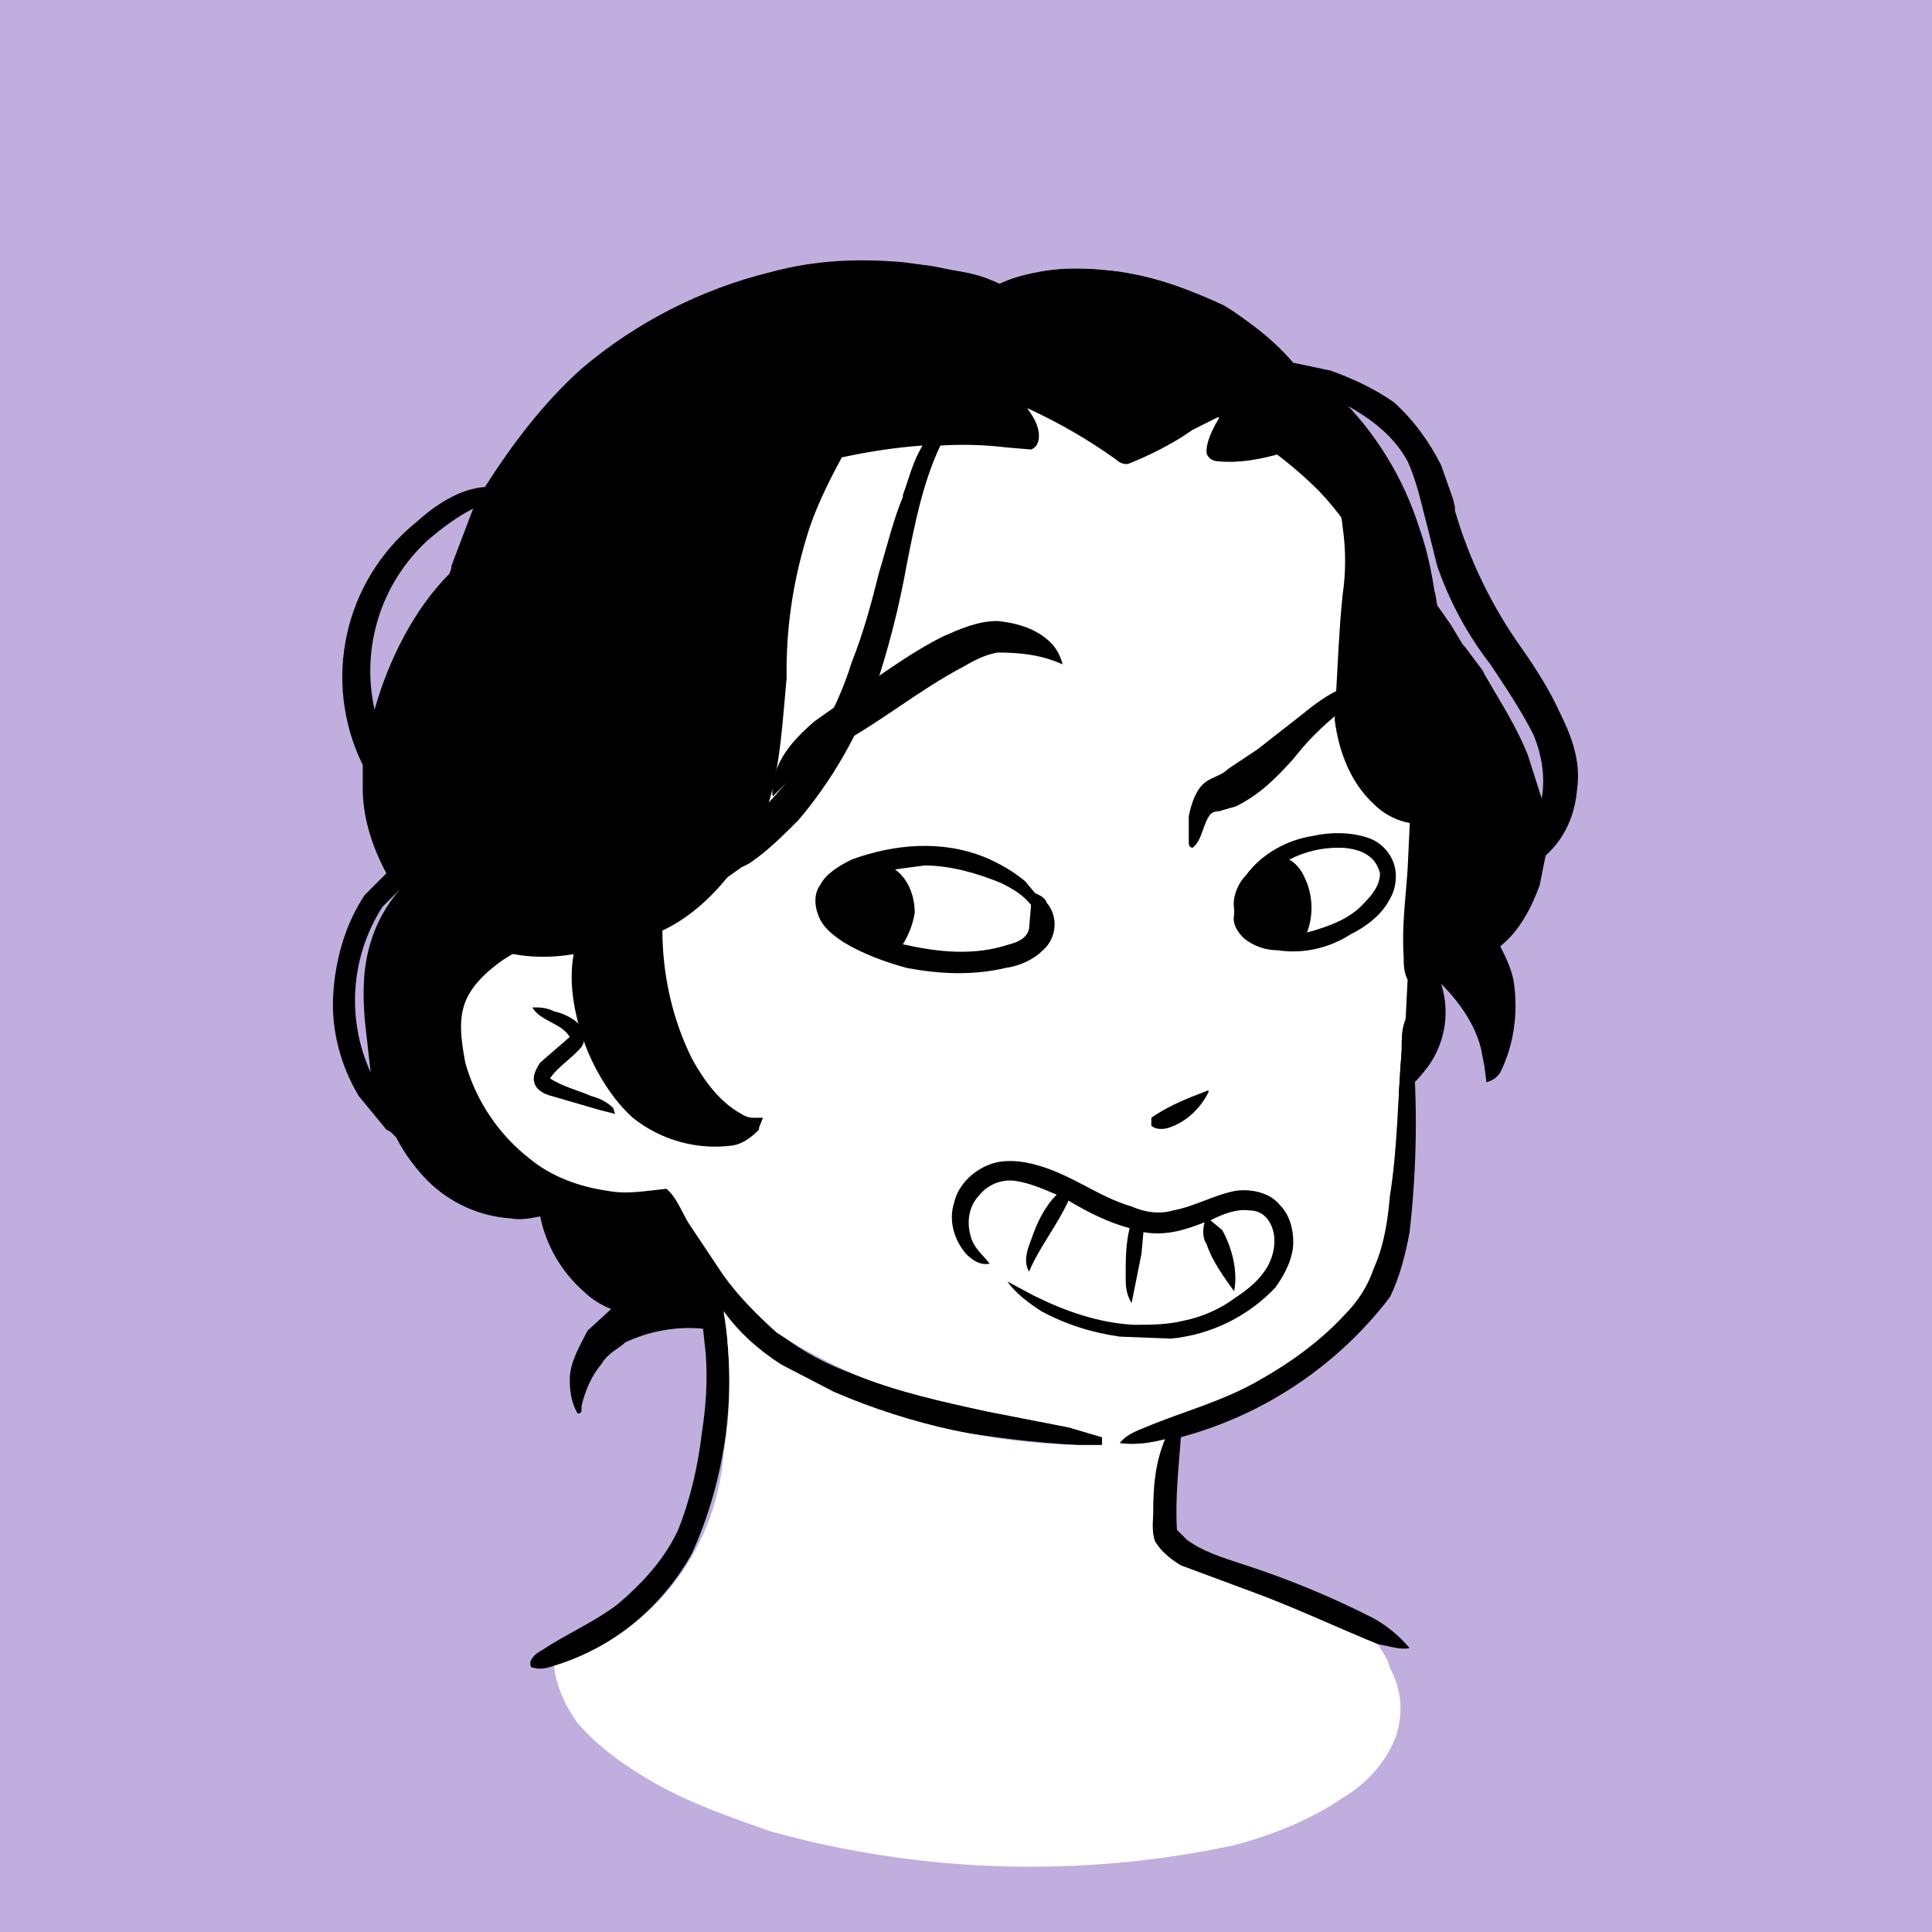
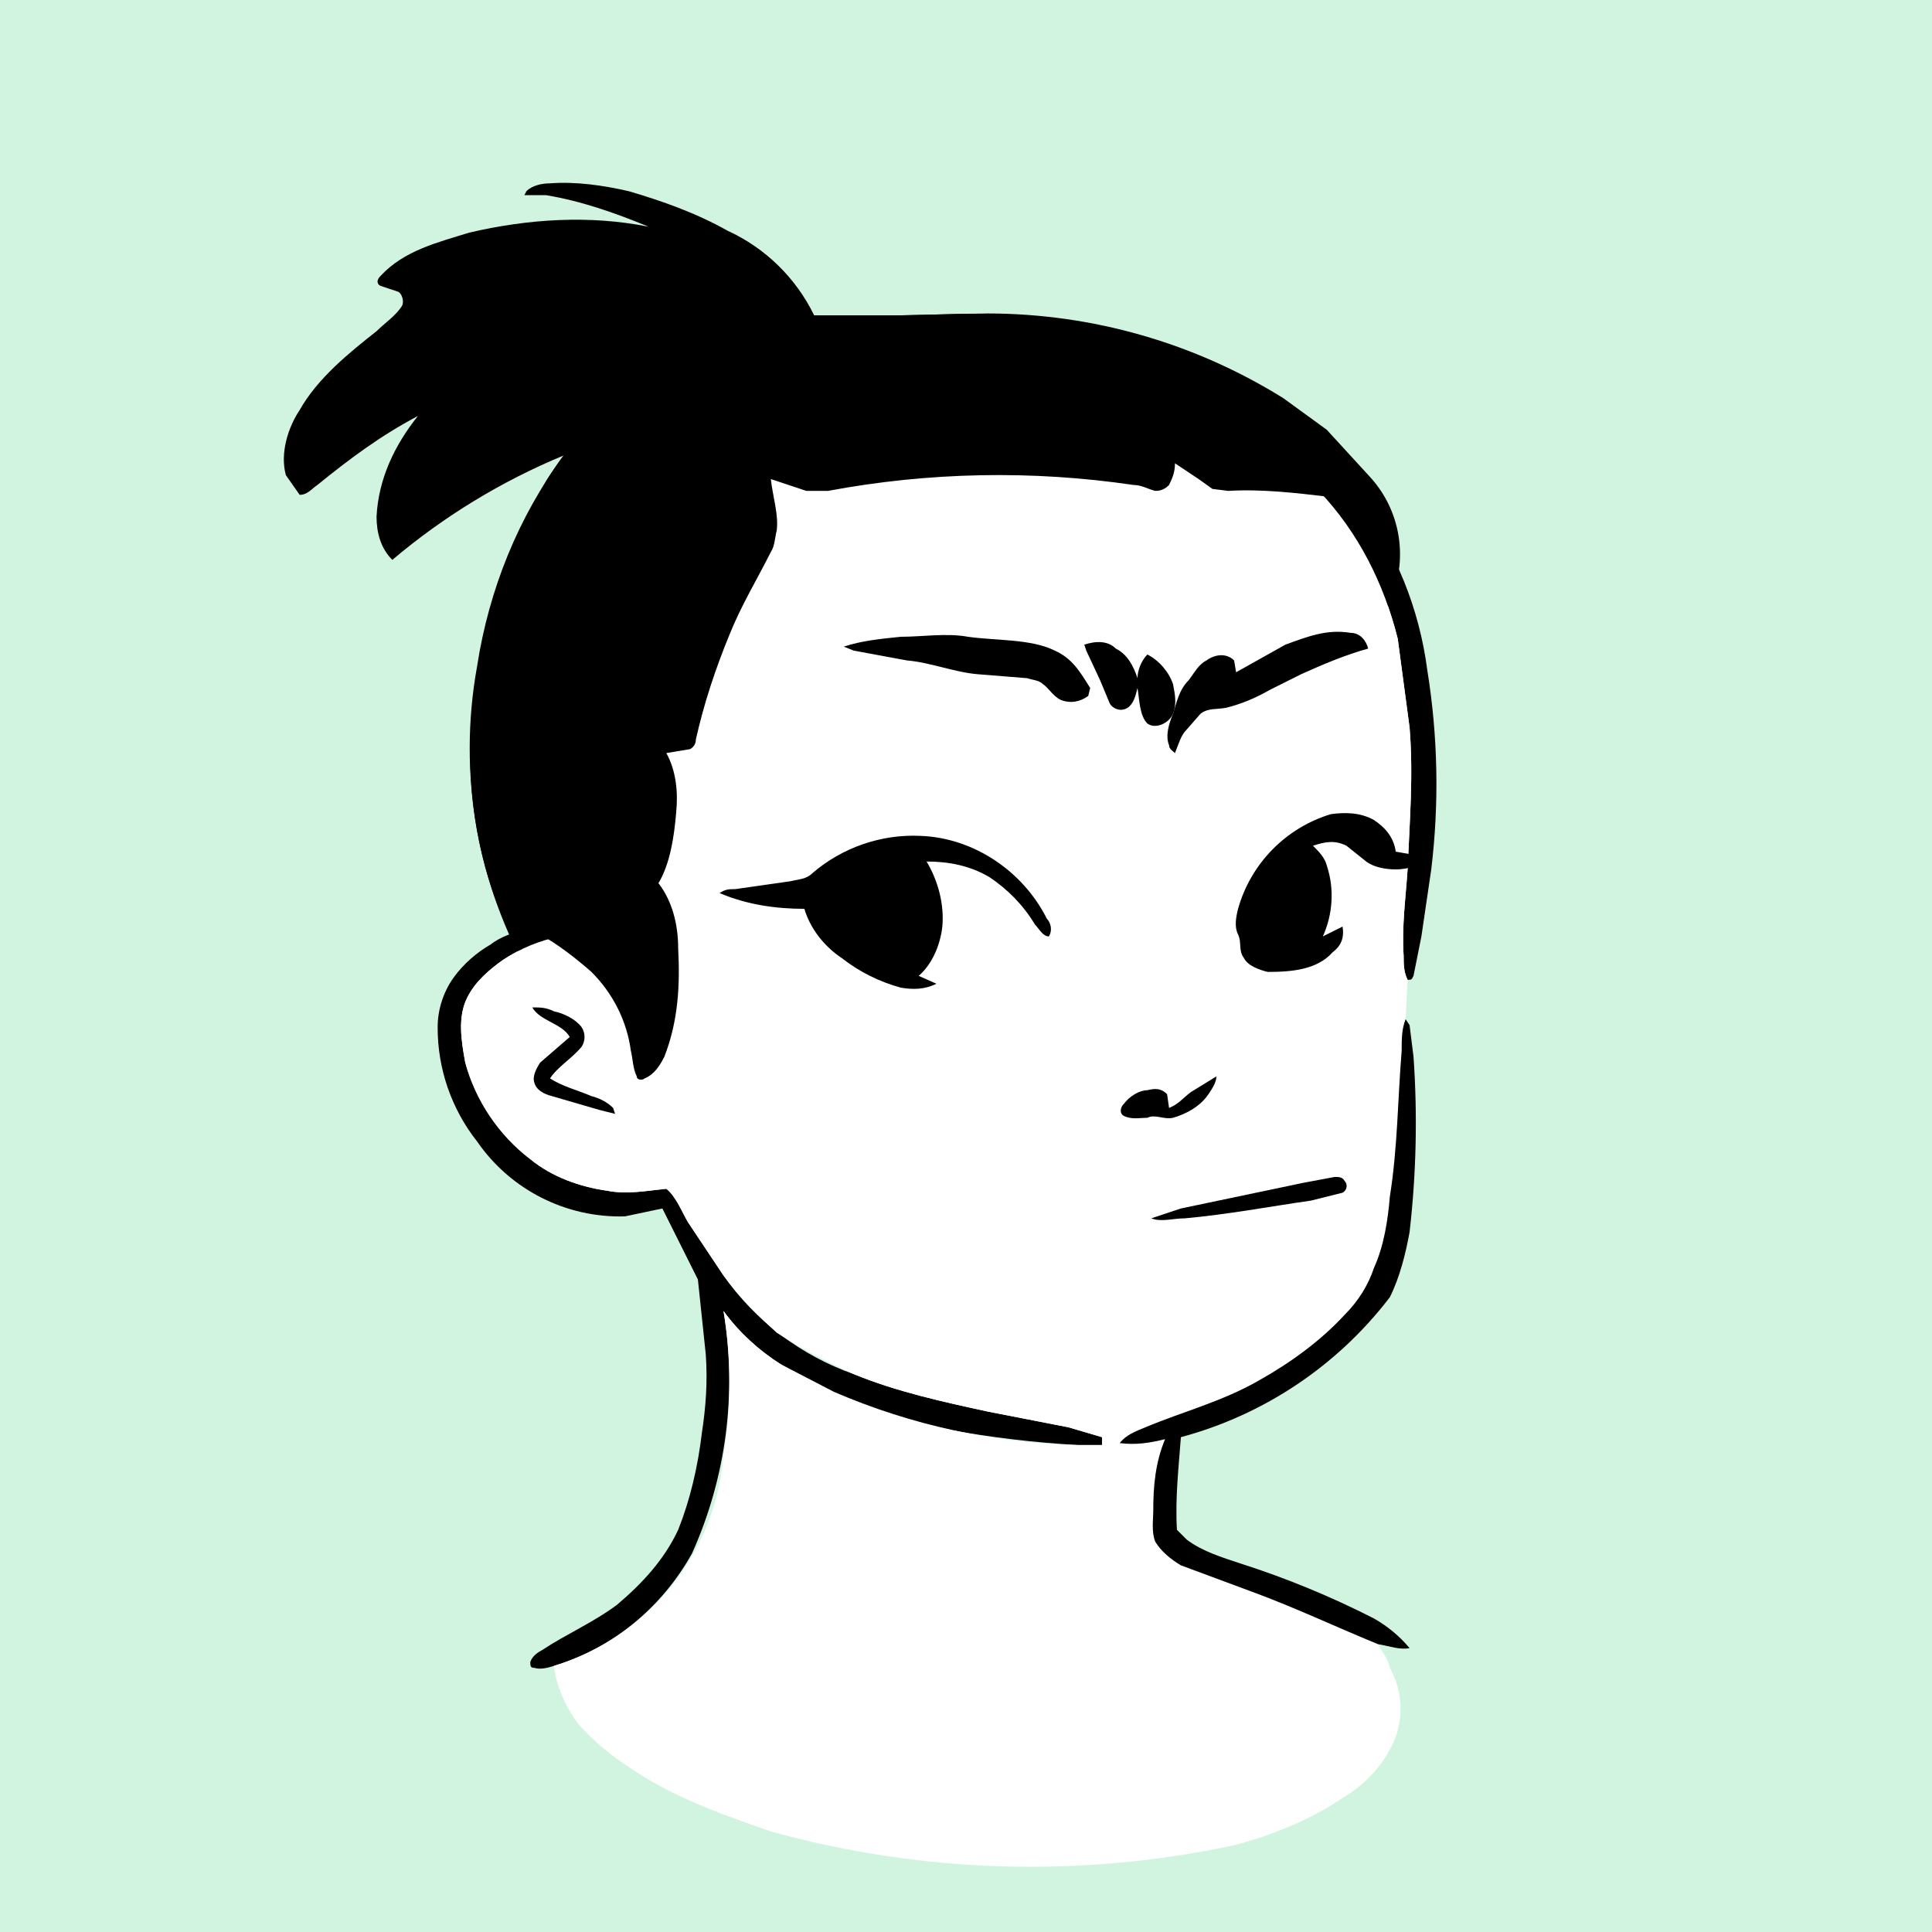
<svg xmlns="http://www.w3.org/2000/svg" viewBox="0 0 980 980" fill="none" shape-rendering="auto">
  <mask id="viewboxMask">
    <rect width="980" height="980" rx="0" ry="0" x="0" y="0" fill="#fff" />
  </mask>
  <g mask="url(#viewboxMask)">
-     <rect fill="#c0aede" width="980" height="980" x="0" y="0" />
+     <rect fill="#d1f4e0" width="980" height="980" x="0" y="0" />
    <g transform="translate(10 -60)">
-       <path fill-rule="evenodd" clip-rule="evenodd" d="m448 193 15 2 9 2c9 1 17 3 25 7 8-4 18-6 27-7a148 148 0 0 1 77 14 125 125 0 0 1 45 33l19 4c11 4 22 9 32 16 10 9 18 20 24 32l6 17 1 4v2a232 232 0 0 0 34 70c7 10 14 21 19 32 6 12 11 25 9 39-1 13-6 25-16 34l-3 15c-4 11-10 23-20 31 3 6 6 12 7 19 2 15 0 31-7 45-2 3-4 4-7 5l-1-8-1-5c-2-14-11-27-21-37a47 47 0 0 1-9 45c-7 9-18 16-28 22-5 2-10 4-15 2l-2-3c-1-2-3-3-3-5-2-7-2-15-2-23v-6c0-16 2-31 4-47-10-4-18-12-24-21-9-12-12-26-13-41-2-30 6-60 25-84l-6-5-4-4c-18-15-26-35-32-57-3-12-4-26 0-37-4 0-9-1-10-5-1-7 3-14 7-19l-13 7-5 2-10 6c-6 3-12 7-19 9-2 1-4-1-6-2l-5-3c-13-9-26-17-40-23 3 4 6 9 6 14-1 3-1 6-4 7l-13-1-5-1h-28c-8 19-12 38-16 58a532 532 0 0 1-29 91c-8 17-19 32-32 46-8 8-16 14-25 20 18 11 30 28 39 46 17 33 29 68 31 105 1 19-3 38-11 55-5 13-16 24-29 30-8 4-18 5-27 5-8-1-15-4-21-8a76 76 0 0 0-40 7l-1 1c-4 3-8 5-11 10-5 6-8 13-10 21v1c0 2 0 3-2 3-3-5-4-11-4-17 0-9 5-17 9-25l12-11c-5-2-10-5-14-9a69 69 0 0 1-22-38c-5 1-10 2-15 1-16-1-31-8-42-19-6-6-12-14-16-22l-3-3-2-1-14-17c-9-15-14-33-13-51s6-36 16-51l11-11c-7-13-12-28-12-43v-12a101 101 0 0 1 27-123c10-9 22-17 35-18 14-22 30-43 49-60a235 235 0 0 1 96-49c22-6 44-7 67-5Zm224 72c13 7 25 16 32 29 5 11 7 22 10 33l5 20a175 175 0 0 0 27 50c8 12 16 24 22 36 4 10 6 21 4 32l-7-22c-6-15-14-27-22-41l-1-2-9-12-1-1-6-10-7-10-1-6-1-2a168 168 0 0 0-45-94Zm-224 46 10-25c-14 1-27 3-41 6-8 15-15 29-20 46-6 23-7 47-9 70v6c-1 18-3 36-8 53a201 201 0 0 0 47-86l10-32 10-36 1-2Zm-218 7-11 29v1l-1 3c-18 18-31 44-38 69a90 90 0 0 1 27-86c7-6 15-12 23-16Zm-52 220c3-10 8-19 15-27l-9 9a88 88 0 0 0-6 84l-3-27c-1-13-1-26 3-39Z" fill="#000000" />
+       <path d="M269 153c13-1 27 1 40 4 17 5 34 11 50 20a91 91 0 0 1 44 43h41l47-1a284 284 0 0 1 150 43l22 16 22 24a58 58 0 0 1 8 67c-2 4-7 6-11 3s-6-8-9-13l-16-26-10-23-35-1c-4 0-8-1-11-4l-14-10c-1 4-3 9-6 12-3 4-9 0-13-1-22-4-44-6-67-6-24 0-47 3-71 6l-23 4-8-2-18-5 3 17-1 14c0 4-3 8-5 12l-19 37c-6 17-12 34-16 52 0 2-1 4-3 5l-12 2c5 9 6 20 5 30-1 12-3 25-9 36 7 9 9 20 10 32 2 19 0 38-7 55-2 5-5 10-10 12-1 1-4 1-4-1-2-3-2-7-2-11l-3-13-18-1c-8-2-16-7-21-14l-9-10a233 233 0 0 1-28-159c6-39 21-76 44-107a330 330 0 0 0-87 53c-6-6-8-14-8-22 1-19 9-36 21-51-19 10-35 22-51 35-3 2-5 5-9 5l-7-10c-3-11 1-24 7-33 9-16 25-29 39-40 4-4 10-8 13-13 1-2 0-6-2-7l-9-3c-2-1-2-3 0-5 12-13 29-17 45-22 30-7 61-9 91-3-17-7-34-13-52-16h-11l1-2c3-3 8-4 12-4Z" fill="#000000" />
      <path d="M495 234c28 1 56 6 84 15a201 201 0 0 1 100 65c19 25 31 55 35 86a361 361 0 0 1 2 101l-5 34-4 20c-1 2-1 2-3 2-2-4-2-8-2-12-1-15 1-29 2-44 1-24 3-48 1-72l-6-45c-7-28-20-54-40-75-18-18-40-33-63-43-22-9-44-15-67-19-18-3-36-4-54-4a277 277 0 0 0-128 29c-13 9-25 20-35 32a276 276 0 0 0-55 139c-1 24 0 47 8 70l7 15 12 1 1 3c-3 2-7 2-11 3-10 2-20 6-29 12-7 5-14 11-18 19-5 10-3 22-1 33 5 19 17 37 33 49 11 9 25 14 39 16 10 2 20 0 30-1 5 4 8 12 11 17l18 27a136 136 0 0 0 66 50c22 9 45 14 68 19l41 8 17 5v4h-12a535 535 0 0 1-67-8 255 255 0 0 1-84-33c-11-7-21-16-29-27a214 214 0 0 1-16 123c-15 27-40 48-70 57-3 1-7 2-10 1-2 0-2-1-2-3 1-3 4-5 6-6 12-8 26-14 38-23 13-11 24-23 31-38 6-15 10-32 12-49 2-13 3-26 2-40l-4-38-18-36-19 4a88 88 0 0 1-75-38 93 93 0 0 1-20-58c0-9 3-18 8-25s12-13 19-17c5-4 12-6 18-8l-9-24c-5-22-5-45-2-67a292 292 0 0 1 63-149c9-10 18-19 29-26 7-4 14-5 20-9 43-19 90-25 137-22Z" fill="#000" />
      <path d="M475 243a276 276 0 0 1 121 23c23 10 45 25 63 43 20 21 33 47 40 75l6 45c2 24 0 48-1 72-1 15-3 29-2 44 0 4 0 8 2 12l-1 20c-2 5-2 10-2 16-2 24-2 49-6 74-1 12-3 25-8 36-3 9-8 17-15 24-12 13-27 24-43 33-19 11-39 16-58 24-5 2-10 4-13 8 8 1 15 0 23-2-5 12-6 24-6 36 0 5-1 11 1 16 3 5 8 9 13 12l35 13c22 8 43 18 65 27 2 4 5 7 6 12 6 11 7 23 3 35-5 13-15 24-27 31-16 11-36 19-55 24a494 494 0 0 1-235-7c-20-7-40-14-58-24-14-8-29-18-40-31-6-8-11-19-12-29a122 122 0 0 0 86-107c4-24 4-49 0-73 8 11 18 20 29 27l27 14a331 331 0 0 0 124 27h12v-4l-17-5-41-8c-23-5-46-10-68-19-13-6-27-13-39-21-10-9-19-18-27-29l-18-27c-3-5-6-13-11-17-10 1-20 3-30 1-14-2-28-7-39-16a94 94 0 0 1-33-49c-2-11-4-23 1-33 4-8 11-14 18-19 9-6 19-10 29-12 4-1 8-1 11-3l-1-3-12-1-7-15c-8-23-9-46-7-70a276 276 0 0 1 54-139c10-12 22-23 35-32a277 277 0 0 1 128-30Z" fill="#ffffff" />
      <path d="M260 571c4 0 7 0 11 2 5 1 11 4 14 8 2 3 2 7 0 10-5 6-12 10-16 16 6 4 14 6 21 9 4 1 8 3 11 6l1 3-8-2-24-7c-4-1-8-3-9-7-1-3 1-7 3-10l15-13c-4-7-15-8-19-15ZM703 577l2 3 2 16a483 483 0 0 1-2 89c-2 11-5 23-10 33a198 198 0 0 1-106 71c-1 14-3 31-2 47l5 5c8 6 18 9 27 12a451 451 0 0 1 68 28c7 4 13 9 18 15-5 1-10-1-16-2-22-9-43-19-65-27l-35-13c-5-3-10-7-13-12-2-5-1-11-1-16 0-12 1-24 6-36-8 2-15 3-23 2 3-4 8-6 13-8 19-8 39-13 58-24 16-9 31-20 43-33 7-7 12-15 15-24 5-11 7-24 8-36 4-25 4-50 6-74 0-6 0-11 2-16Z" fill="#000" />
-       <path d="M684 485c6 2 11 7 13 13s1 13-2 18c-4 8-12 14-20 18-11 7-24 10-37 8-6 0-12-2-17-6-3-3-6-7-5-12v-3c-1-6 2-13 6-17 8-11 21-18 34-20 9-2 19-2 28 1ZM490 495c7 3 14 7 20 12l5 6c2 1 5 2 6 5 6 7 5 18-2 24-5 5-12 8-19 9-17 4-34 3-50 0-11-3-22-7-32-13-6-4-11-8-13-14-2-5-2-11 1-15 3-6 10-10 16-13 22-8 46-10 68-1Z" fill="#000000" />
-       <path d="M669 490c5 0 11 1 15 4 3 2 5 5 6 9 0 6-4 11-8 15-7 8-18 12-29 15 3-8 3-17 0-25-2-5-4-9-9-12 8-4 16-6 25-6ZM459 499c13 0 27 4 39 9 6 3 11 6 15 11l-1 12c-1 5-6 7-10 8-18 6-36 4-54 0 3-5 5-10 6-16 0-8-3-17-10-22l15-2Z" fill="#fff" />
-       <path d="M496 375c10 1 20 4 27 11 3 3 5 7 6 11-11-5-22-6-33-6-6 1-12 4-17 7-23 12-43 29-66 41l-20 14-11 11c-1-5 1-10 2-14 4-10 11-17 19-24l24-17c13-9 27-19 41-26 9-4 18-8 28-8ZM701 411c-6 3-11 3-17 4-5 1-10 3-14 6-9 7-17 15-24 24-9 10-17 18-29 24l-7 2c-2 1-4 0-6 2-4 5-4 13-9 17-2 0-2-2-2-3v-13c1-5 3-12 7-16s9-4 13-8l15-10 23-18c6-5 13-10 20-13 10-3 21-3 30 2Z" fill="#000000" />
-       <path d="M603 613v1c-4 8-11 15-20 18-3 1-7 1-9-1v-4c7-5 16-9 24-12l5-2Z" fill="#000000" />
-       <path d="M516 651c18 5 31 16 48 21 7 3 14 4 21 2 11-2 21-8 32-10 8-1 17 1 22 7 5 5 7 12 7 19 0 8-4 16-9 23a84 84 0 0 1-53 26l-26-1c-14-2-27-6-40-13-6-4-13-9-17-15l13 7c16 8 33 14 51 15 8 0 17 0 25-2 10-2 19-6 27-12 6-4 11-8 15-14s6-15 3-22c-2-5-6-8-11-8-7-1-14 2-20 5l6 5c5 9 8 21 6 31-5-7-11-15-14-24-2-3-2-7-1-11-10 4-20 7-31 5l-1 11-5 25c-3-5-3-9-3-14 0-8 0-16 2-24-11-3-21-8-31-14-6 13-15 24-20 36-3-5-1-11 1-16 3-9 7-17 13-23-7-3-14-6-21-7s-14 2-18 7c-6 6-7 15-4 23 2 5 6 8 9 12-5 1-9-2-12-5-6-7-9-17-6-26 2-9 10-17 20-20 7-2 15-1 22 1Z" fill="#000000" />
-       <path fill-rule="evenodd" clip-rule="evenodd" d="M468 196a218 218 0 0 0-234 122 323 323 0 0 0-25 186l4 19c1 3 3 6 5 6l4 1h1c5 6 12 10 20 12 12 4 26 4 38 2-3 16 1 34 7 49 5 12 13 25 23 34a67 67 0 0 0 51 14c5-1 9-4 13-8v-1l2-5h-3c-3 0-5 0-8-2-11-6-19-17-25-28-10-20-15-43-15-65 13-6 24-16 33-27l7-5 4-2c9-6 17-14 25-22 17-20 30-43 39-67a443 443 0 0 0 16-63c4-20 8-41 17-60a185 185 0 0 1 34 1l12 1c3-1 4-4 4-7 0-5-3-10-6-14a272 272 0 0 1 45 26c2 2 5 3 7 2a172 172 0 0 0 26-13l6-4 14-7c-3 5-7 12-7 18 0 3 3 5 6 5 11 1 21-1 32-4l4-1c4-1 8 2 11 4 9 9 15 22 16 34a118 118 0 0 1 0 35l-1 11-1 15-2 37c2 16 8 32 20 43 9 9 22 12 34 9 6-2 12-6 16-10 5-4 7-9 7-16l-11 4-14 4v-8c4-3 8-7 10-11l-2-9-1-7-3-23-3-25-1-7c-2-14-4-27-9-41a162 162 0 0 0-42-68c-6-4-11-7-18-9a136 136 0 0 0-39-36c-17-8-34-14-52-17-15-2-32-3-46 1l-16 5c-9-4-19-6-29-8Zm-20 115c3-8 5-17 10-25-14 1-27 3-41 6-7 13-14 27-18 41a232 232 0 0 0-10 71c-2 21-3 43-9 63 19-20 34-45 42-71 6-15 10-30 14-46 4-13 7-26 12-38v-1Z" fill="#000000" />
+       <path d="M665 473c7-1 15-1 22 3 6 4 10 9 11 16l17 3c-4 4-11 6-17 6-5 0-11-1-15-4l-10-8c-6-3-11-2-17 0 3 3 6 6 7 10 4 12 3 25-2 36l10-5c1 6-1 10-5 13-8 9-21 10-33 10-4-1-10-3-12-7-3-4-1-8-3-12s-1-9 0-13a70 70 0 0 1 47-48ZM457 484c27 1 52 18 64 42 2 2 3 6 1 9-3 0-5-4-7-6-6-10-14-18-23-24-10-6-21-8-32-8 6 10 9 22 8 33-1 9-5 19-12 25l9 4c-6 3-12 3-18 2-11-3-21-8-30-15-9-6-16-15-19-25-14 0-29-2-43-8 3-2 5-2 8-2l28-4c4-1 8-1 11-4 15-13 35-20 55-19Z" fill="#000000" />
+       <g fill="#000000">
+         <path d="M675 381c5 0 8 4 9 8-11 3-23 8-34 13l-16 8c-7 4-14 7-22 9-5 1-9 0-13 3l-7 8c-3 3-4 7-6 12-1-1-3-2-3-4-2-5 0-11 2-16 2-6 3-12 8-17 3-4 5-8 9-10 4-3 10-4 14 0l1 6 25-14c11-4 21-8 33-6ZM481 383c14 2 32 1 44 7 9 4 13 11 18 19l-1 4c-4 3-9 4-14 2-4-2-6-6-9-8-2-2-5-2-8-3l-25-2c-12-1-24-6-36-7l-27-5-5-2c9-3 19-4 29-5 11 0 23-2 34 0Z" />
+         <path d="M540 387c6-2 12-2 16 2 6 3 9 9 11 15 0-4 2-9 5-12 6 3 11 9 13 15 1 5 2 10 0 15s-9 8-13 5c-4-4-4-12-5-18-1 4-2 8-5 10s-7 1-9-2l-5-12-7-15-1-3Z" />
+       </g>
+       <path d="M607 606c0 3-2 6-4 9-4 6-11 10-18 12-5 1-9-2-13 0-4 0-8 1-12-1-2-1-2-4 0-6 3-4 8-7 12-7 4-1 7-1 10 2l1 7c5-2 7-5 11-8l13-8Z" fill="#000000" />
+       <path d="M667 657c2 0 4 0 5 2 2 2 1 5-1 6l-16 4c-21 3-42 7-64 9-6 0-12 2-17 0l15-5 62-13 16-3Z" fill="#000000" />
+       <path d="M508 220a271 271 0 0 1 97 24c14 7 29 14 42 23 8 5 16 11 22 18l22 25c-9 4-18 3-27 2-17-2-34-4-51-3l-8-1-7-5-12-8c0 4-1 7-3 11-2 2-4 3-7 3-4-1-7-3-11-3a470 470 0 0 0-155 3h-11l-18-6c1 9 4 18 3 26-1 4-1 8-3 11-7 14-15 27-21 42-7 17-13 35-17 53 0 2-1 4-3 5l-12 2c5 9 6 20 5 30-1 12-3 26-9 36 7 9 10 21 10 33 1 19 0 37-7 55-2 4-5 9-10 11-1 1-4 1-4-1-2-4-2-9-3-13-2-15-9-29-20-40-8-7-17-14-26-19-6-2-11-4-16-8l-6-8c-12-32-16-67-12-101a285 285 0 0 1 37-113c10-16 22-30 35-43 10-9 20-17 31-23l14-5 32-11 19-2h43c23 0 44-2 67 0Z" fill="#000000" />
    </g>
    <g transform="translate(10 -60)" />
  </g>
</svg>
